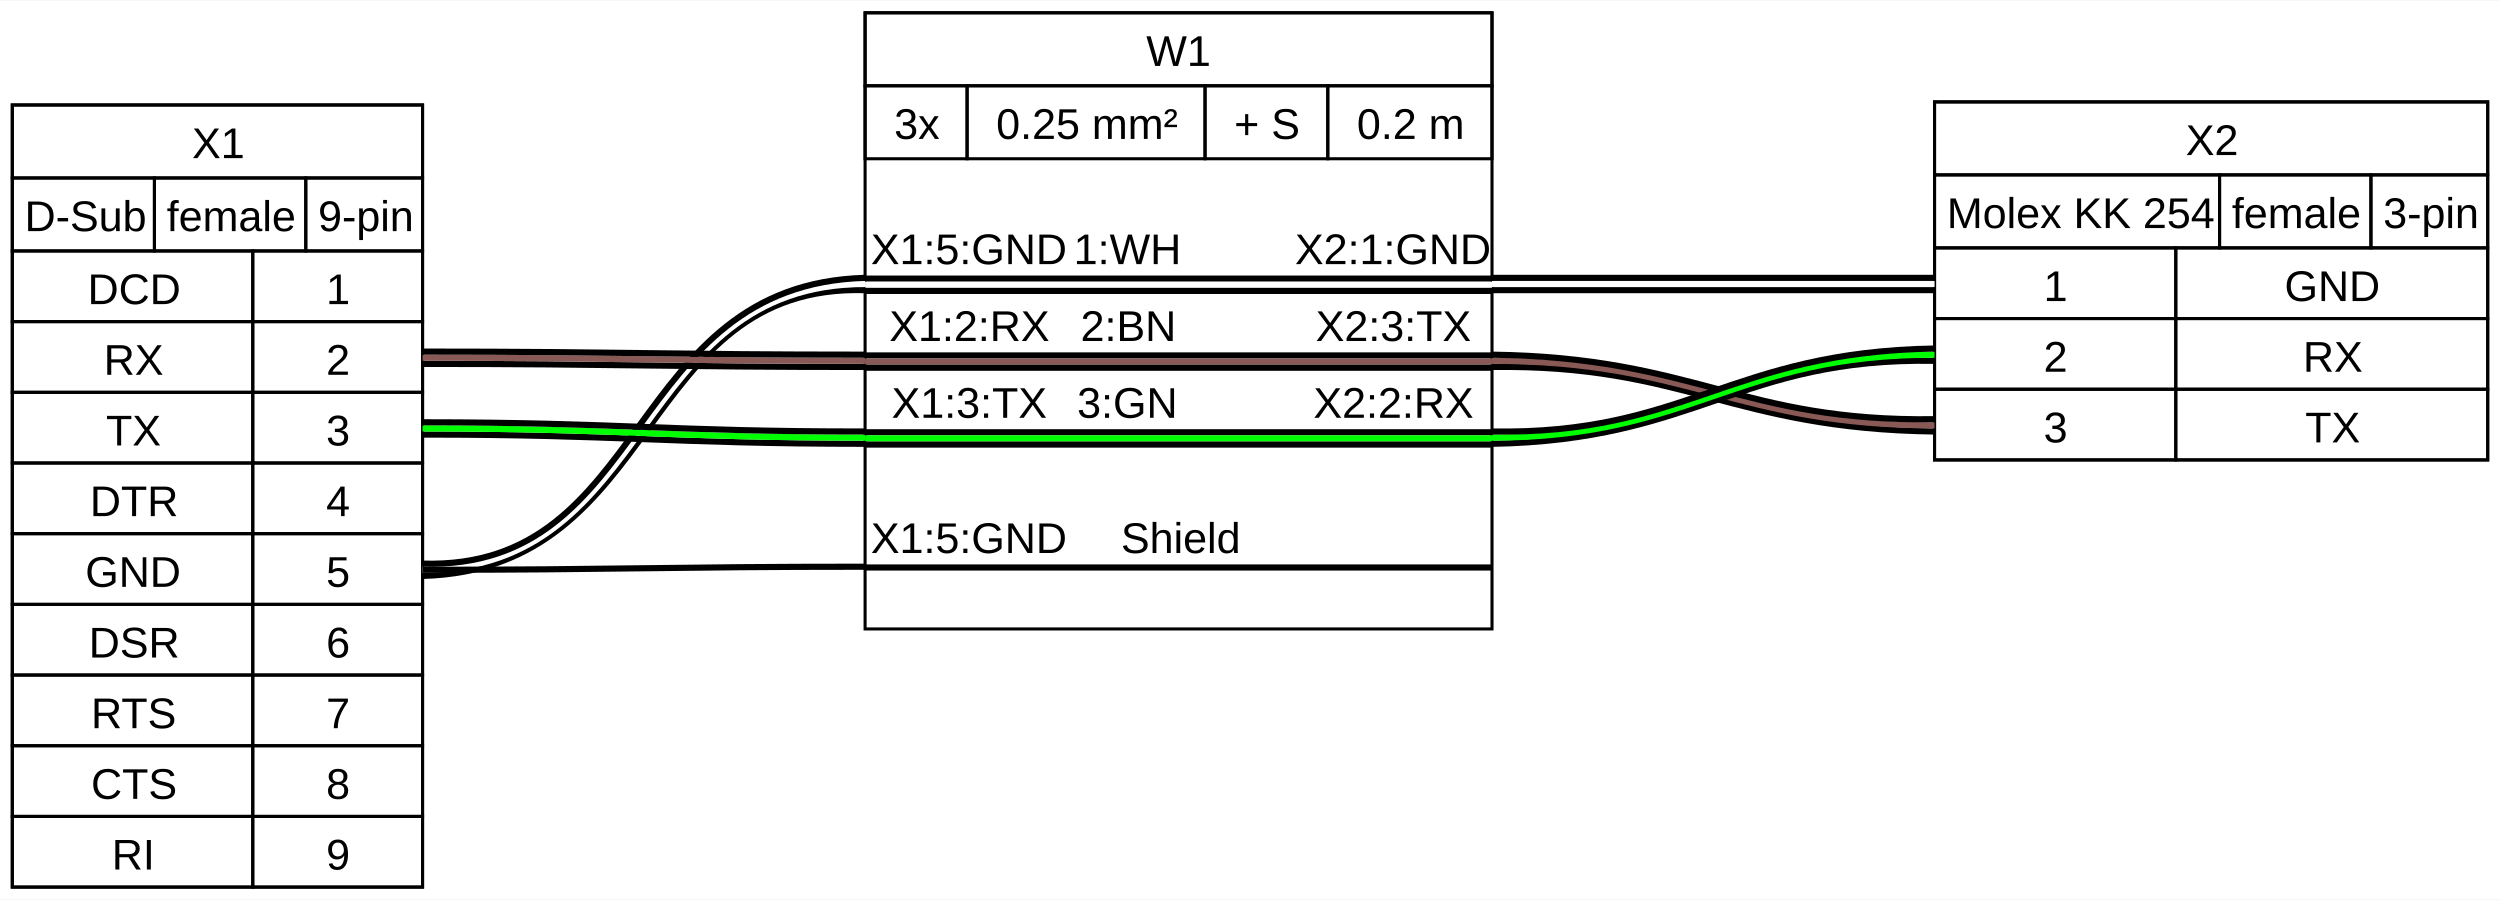
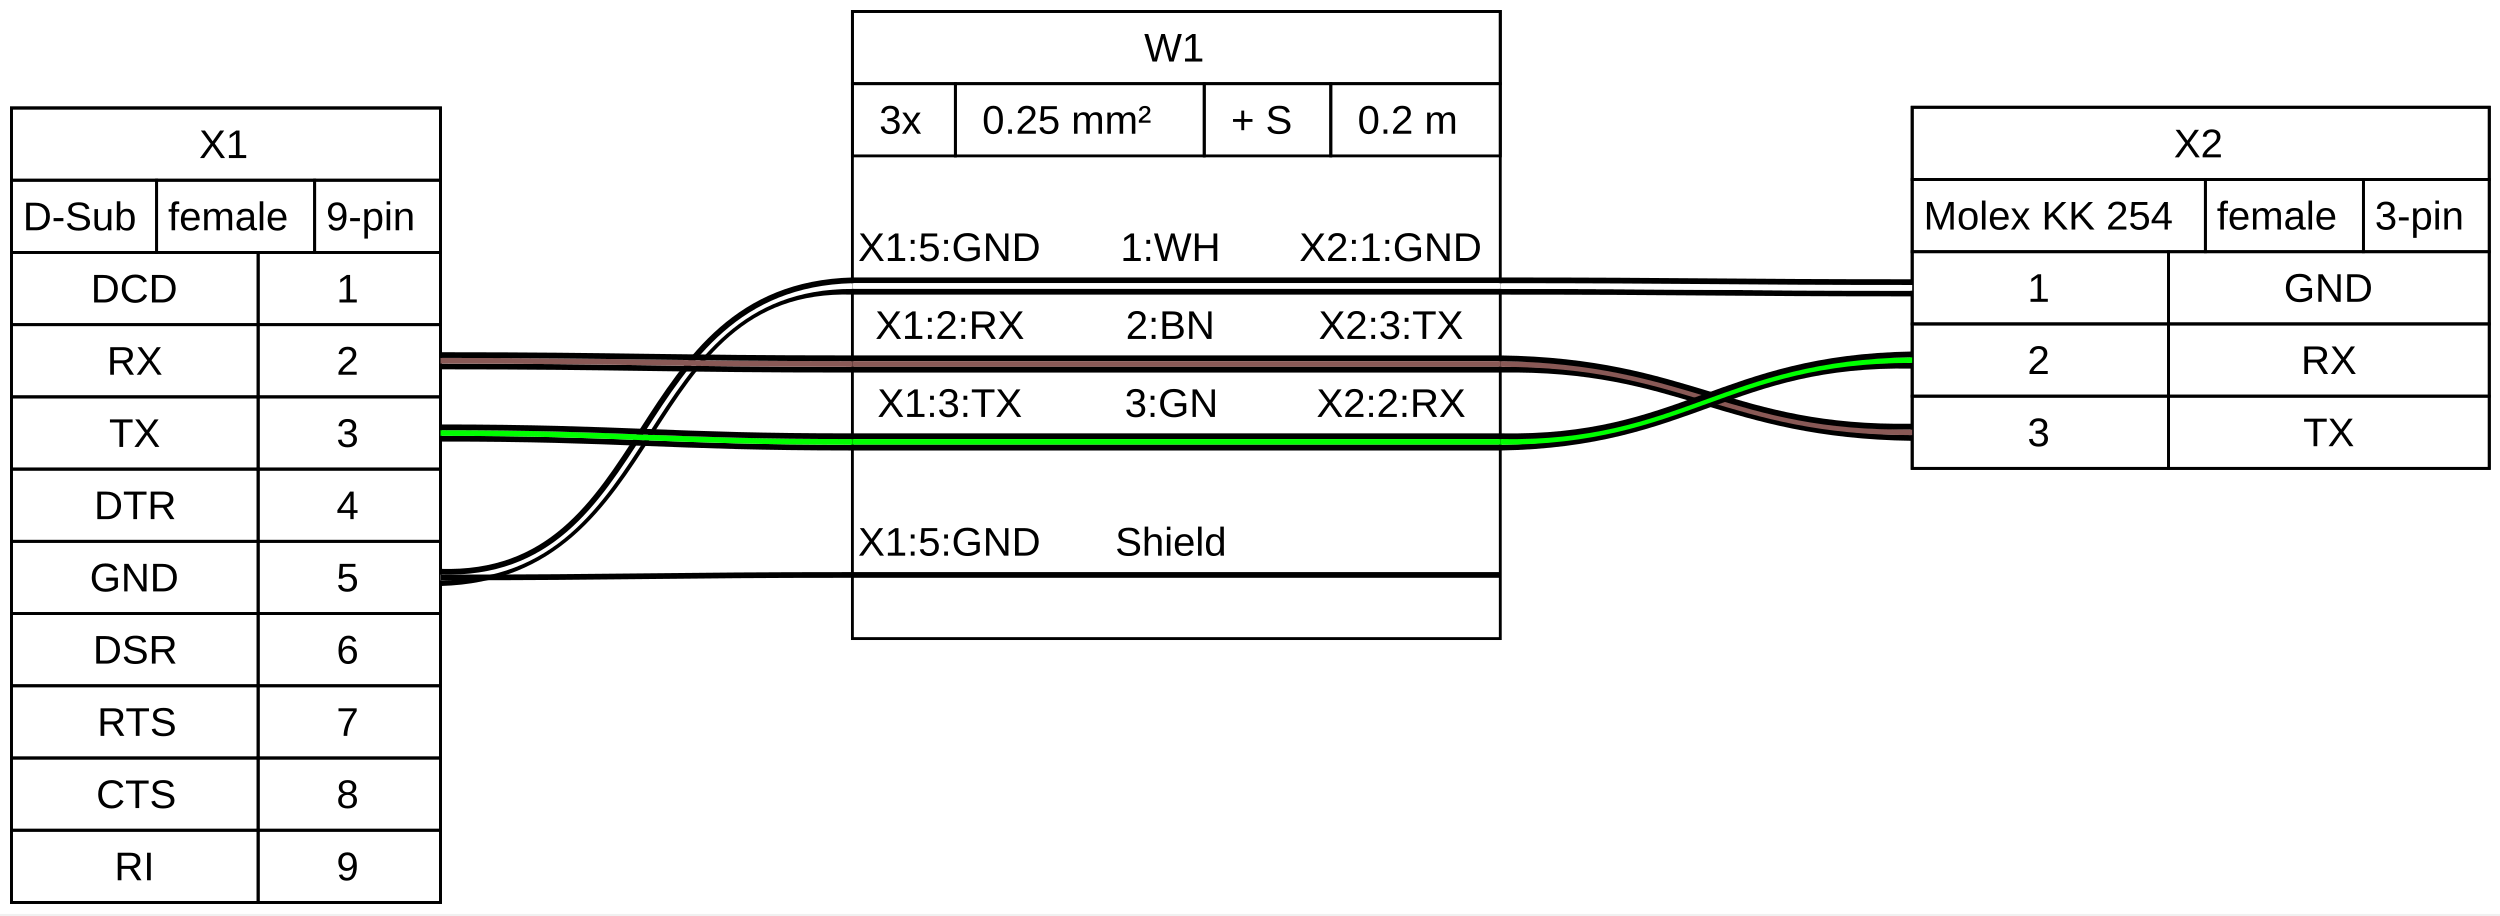
- <svg xmlns="http://www.w3.org/2000/svg" width="814pt" height="293pt" viewBox="0.00 0.00 813.50 292.50">
-   <g id="graph0" class="graph" transform="scale(1 1) rotate(0) translate(4 288.5)">
-     <polygon fill="#ffffff" stroke="none" points="-4,4 -4,-288.5 809.5,-288.5 809.5,4 -4,4" />
+ <svg xmlns="http://www.w3.org/2000/svg" width="874pt" height="320pt" viewBox="0.00 0.00 874.00 320.00">
+   <g id="graph0" class="graph" transform="scale(1 1) rotate(0) translate(4 315.5)">
+     <polygon fill="#ffffff" stroke="none" points="-4,4 -4,-315.5 870.25,-315.5 870.25,4 -4,4" />
    <g id="node1" class="node">
-       <polygon fill="#ffffff" stroke="black" points="133.5,-254.5 0,-254.5 0,0 133.5,0 133.5,-254.5" />
-       <polygon fill="none" stroke="black" points="0,-230.75 0,-254.5 133.5,-254.5 133.5,-230.75 0,-230.75" />
-       <text text-anchor="start" x="58.5" y="-237.2" font-family="arial" font-size="14.00">X1</text>
-       <polygon fill="none" stroke="black" points="0,-207 0,-230.75 46.25,-230.75 46.25,-207 0,-207" />
-       <text text-anchor="start" x="4" y="-213.45" font-family="arial" font-size="14.00">D-Sub</text>
-       <polygon fill="none" stroke="black" points="46.25,-207 46.25,-230.75 95.5,-230.75 95.5,-207 46.25,-207" />
-       <text text-anchor="start" x="50.25" y="-213.45" font-family="arial" font-size="14.00">female</text>
-       <polygon fill="none" stroke="black" points="95.5,-207 95.5,-230.75 133.5,-230.75 133.5,-207 95.5,-207" />
-       <text text-anchor="start" x="99.5" y="-213.45" font-family="arial" font-size="14.00">9-pin</text>
-       <polygon fill="none" stroke="black" points="0,-184 0,-207 78.25,-207 78.25,-184 0,-184" />
-       <text text-anchor="start" x="24.5" y="-189.7" font-family="arial" font-size="14.00">DCD</text>
-       <polygon fill="none" stroke="black" points="78.25,-184 78.25,-207 133.5,-207 133.5,-184 78.25,-184" />
-       <text text-anchor="start" x="102.12" y="-189.7" font-family="arial" font-size="14.00">1</text>
-       <polygon fill="none" stroke="black" points="0,-161 0,-184 78.25,-184 78.25,-161 0,-161" />
-       <text text-anchor="start" x="29.75" y="-166.7" font-family="arial" font-size="14.00">RX</text>
-       <polygon fill="none" stroke="black" points="78.25,-161 78.25,-184 133.5,-184 133.5,-161 78.25,-161" />
-       <text text-anchor="start" x="102.12" y="-166.7" font-family="arial" font-size="14.00">2</text>
-       <polygon fill="none" stroke="black" points="0,-138 0,-161 78.25,-161 78.25,-138 0,-138" />
-       <text text-anchor="start" x="30.5" y="-143.7" font-family="arial" font-size="14.00">TX</text>
-       <polygon fill="none" stroke="black" points="78.25,-138 78.25,-161 133.5,-161 133.5,-138 78.25,-138" />
-       <text text-anchor="start" x="102.12" y="-143.7" font-family="arial" font-size="14.00">3</text>
-       <polygon fill="none" stroke="black" points="0,-115 0,-138 78.25,-138 78.25,-115 0,-115" />
-       <text text-anchor="start" x="25.25" y="-120.7" font-family="arial" font-size="14.00">DTR</text>
-       <polygon fill="none" stroke="black" points="78.25,-115 78.25,-138 133.5,-138 133.5,-115 78.25,-115" />
-       <text text-anchor="start" x="102.12" y="-120.7" font-family="arial" font-size="14.00">4</text>
-       <polygon fill="none" stroke="black" points="0,-92 0,-115 78.25,-115 78.25,-92 0,-92" />
-       <text text-anchor="start" x="23.75" y="-97.7" font-family="arial" font-size="14.00">GND</text>
-       <polygon fill="none" stroke="black" points="78.25,-92 78.25,-115 133.5,-115 133.5,-92 78.25,-92" />
-       <text text-anchor="start" x="102.12" y="-97.7" font-family="arial" font-size="14.00">5</text>
-       <polygon fill="none" stroke="black" points="0,-69 0,-92 78.25,-92 78.25,-69 0,-69" />
-       <text text-anchor="start" x="24.88" y="-74.7" font-family="arial" font-size="14.00">DSR</text>
-       <polygon fill="none" stroke="black" points="78.25,-69 78.25,-92 133.5,-92 133.5,-69 78.25,-69" />
-       <text text-anchor="start" x="102.12" y="-74.7" font-family="arial" font-size="14.00">6</text>
-       <polygon fill="none" stroke="black" points="0,-46 0,-69 78.25,-69 78.25,-46 0,-46" />
-       <text text-anchor="start" x="25.62" y="-51.7" font-family="arial" font-size="14.00">RTS</text>
-       <polygon fill="none" stroke="black" points="78.25,-46 78.25,-69 133.5,-69 133.5,-46 78.25,-46" />
-       <text text-anchor="start" x="102.12" y="-51.7" font-family="arial" font-size="14.00">7</text>
-       <polygon fill="none" stroke="black" points="0,-23 0,-46 78.25,-46 78.25,-23 0,-23" />
-       <text text-anchor="start" x="25.62" y="-28.7" font-family="arial" font-size="14.00">CTS</text>
-       <polygon fill="none" stroke="black" points="78.25,-23 78.25,-46 133.5,-46 133.5,-23 78.25,-23" />
-       <text text-anchor="start" x="102.12" y="-28.7" font-family="arial" font-size="14.00">8</text>
-       <polygon fill="none" stroke="black" points="0,0 0,-23 78.25,-23 78.25,0 0,0" />
-       <text text-anchor="start" x="32.38" y="-5.7" font-family="arial" font-size="14.00">RI</text>
-       <polygon fill="none" stroke="black" points="78.25,0 78.25,-23 133.5,-23 133.5,0 78.25,0" />
-       <text text-anchor="start" x="102.12" y="-5.7" font-family="arial" font-size="14.00">9</text>
+       <polygon fill="#ffffff" stroke="black" points="150,-277.75 0,-277.75 0,0 150,0 150,-277.75" />
+       <polygon fill="none" stroke="black" points="0,-252.5 0,-277.75 150,-277.75 150,-252.5 0,-252.5" />
+       <text xml:space="preserve" text-anchor="start" x="65.62" y="-260.25" font-family="arial" font-size="14.00">X1</text>
+       <polygon fill="none" stroke="black" points="0,-227.25 0,-252.5 50.75,-252.5 50.75,-227.25 0,-227.25" />
+       <text xml:space="preserve" text-anchor="start" x="4" y="-235" font-family="arial" font-size="14.00">D-Sub</text>
+       <polygon fill="none" stroke="black" points="50.75,-227.25 50.75,-252.5 106,-252.5 106,-227.25 50.75,-227.25" />
+       <text xml:space="preserve" text-anchor="start" x="54.75" y="-235" font-family="arial" font-size="14.00">female</text>
+       <polygon fill="none" stroke="black" points="106,-227.25 106,-252.5 150,-252.5 150,-227.25 106,-227.25" />
+       <text xml:space="preserve" text-anchor="start" x="110" y="-235" font-family="arial" font-size="14.00">9-pin</text>
+       <polygon fill="none" stroke="black" points="0,-202 0,-227.25 86.25,-227.25 86.25,-202 0,-202" />
+       <text xml:space="preserve" text-anchor="start" x="27.75" y="-209.75" font-family="arial" font-size="14.00">DCD</text>
+       <polygon fill="none" stroke="black" points="86.25,-202 86.25,-227.25 150,-227.25 150,-202 86.25,-202" />
+       <text xml:space="preserve" text-anchor="start" x="113.62" y="-209.75" font-family="arial" font-size="14.00">1</text>
+       <polygon fill="none" stroke="black" points="0,-176.75 0,-202 86.25,-202 86.25,-176.75 0,-176.75" />
+       <text xml:space="preserve" text-anchor="start" x="33.38" y="-184.5" font-family="arial" font-size="14.00">RX</text>
+       <polygon fill="none" stroke="black" points="86.25,-176.75 86.25,-202 150,-202 150,-176.75 86.25,-176.75" />
+       <text xml:space="preserve" text-anchor="start" x="113.62" y="-184.5" font-family="arial" font-size="14.00">2</text>
+       <polygon fill="none" stroke="black" points="0,-151.5 0,-176.75 86.25,-176.75 86.25,-151.5 0,-151.5" />
+       <text xml:space="preserve" text-anchor="start" x="34.12" y="-159.25" font-family="arial" font-size="14.00">TX</text>
+       <polygon fill="none" stroke="black" points="86.25,-151.5 86.25,-176.75 150,-176.75 150,-151.5 86.25,-151.5" />
+       <text xml:space="preserve" text-anchor="start" x="113.62" y="-159.25" font-family="arial" font-size="14.00">3</text>
+       <polygon fill="none" stroke="black" points="0,-126.25 0,-151.5 86.25,-151.5 86.25,-126.25 0,-126.25" />
+       <text xml:space="preserve" text-anchor="start" x="28.88" y="-134" font-family="arial" font-size="14.00">DTR</text>
+       <polygon fill="none" stroke="black" points="86.25,-126.25 86.25,-151.5 150,-151.5 150,-126.25 86.25,-126.25" />
+       <text xml:space="preserve" text-anchor="start" x="113.62" y="-134" font-family="arial" font-size="14.00">4</text>
+       <polygon fill="none" stroke="black" points="0,-101 0,-126.25 86.25,-126.25 86.25,-101 0,-101" />
+       <text xml:space="preserve" text-anchor="start" x="27.38" y="-108.75" font-family="arial" font-size="14.00">GND</text>
+       <polygon fill="none" stroke="black" points="86.25,-101 86.25,-126.25 150,-126.25 150,-101 86.25,-101" />
+       <text xml:space="preserve" text-anchor="start" x="113.62" y="-108.75" font-family="arial" font-size="14.00">5</text>
+       <polygon fill="none" stroke="black" points="0,-75.75 0,-101 86.25,-101 86.25,-75.75 0,-75.75" />
+       <text xml:space="preserve" text-anchor="start" x="28.5" y="-83.5" font-family="arial" font-size="14.00">DSR</text>
+       <polygon fill="none" stroke="black" points="86.25,-75.75 86.25,-101 150,-101 150,-75.75 86.25,-75.75" />
+       <text xml:space="preserve" text-anchor="start" x="113.62" y="-83.5" font-family="arial" font-size="14.00">6</text>
+       <polygon fill="none" stroke="black" points="0,-50.5 0,-75.75 86.25,-75.75 86.25,-50.5 0,-50.5" />
+       <text xml:space="preserve" text-anchor="start" x="30" y="-58.25" font-family="arial" font-size="14.00">RTS</text>
+       <polygon fill="none" stroke="black" points="86.25,-50.5 86.25,-75.75 150,-75.75 150,-50.5 86.25,-50.5" />
+       <text xml:space="preserve" text-anchor="start" x="113.62" y="-58.25" font-family="arial" font-size="14.00">7</text>
+       <polygon fill="none" stroke="black" points="0,-25.25 0,-50.5 86.25,-50.5 86.25,-25.25 0,-25.25" />
+       <text xml:space="preserve" text-anchor="start" x="29.62" y="-33" font-family="arial" font-size="14.00">CTS</text>
+       <polygon fill="none" stroke="black" points="86.25,-25.25 86.25,-50.5 150,-50.5 150,-25.25 86.25,-25.25" />
+       <text xml:space="preserve" text-anchor="start" x="113.62" y="-33" font-family="arial" font-size="14.00">8</text>
+       <polygon fill="none" stroke="black" points="0,0 0,-25.25 86.25,-25.25 86.25,0 0,0" />
+       <text xml:space="preserve" text-anchor="start" x="36" y="-7.75" font-family="arial" font-size="14.00">RI</text>
+       <polygon fill="none" stroke="black" points="86.25,0 86.25,-25.25 150,-25.25 150,0 86.25,0" />
+       <text xml:space="preserve" text-anchor="start" x="113.62" y="-7.75" font-family="arial" font-size="14.00">9</text>
    </g>
    <g id="node3" class="node">
-       <polygon fill="#ffffff" stroke="black" points="481.5,-284.5 277.5,-284.5 277.5,-84 481.5,-84 481.5,-284.5" />
-       <polygon fill="none" stroke="black" points="277.5,-260.75 277.5,-284.5 481.5,-284.5 481.5,-260.75 277.5,-260.75" />
-       <text text-anchor="start" x="369" y="-267.2" font-family="arial" font-size="14.00">W1</text>
-       <polygon fill="none" stroke="black" points="277.5,-237 277.5,-260.75 310.69,-260.75 310.69,-237 277.5,-237" />
-       <text text-anchor="start" x="286.97" y="-243.45" font-family="arial" font-size="14.00">3x</text>
-       <polygon fill="none" stroke="black" points="310.69,-237 310.69,-260.75 388.12,-260.75 388.12,-237 310.69,-237" />
-       <text text-anchor="start" x="320.16" y="-243.45" font-family="arial" font-size="14.00">0.25 mm²</text>
-       <polygon fill="none" stroke="black" points="388.12,-237 388.12,-260.75 428.06,-260.75 428.06,-237 388.12,-237" />
-       <text text-anchor="start" x="397.59" y="-243.45" font-family="arial" font-size="14.00">+ S</text>
-       <polygon fill="none" stroke="black" points="428.06,-237 428.06,-260.75 481.5,-260.75 481.5,-237 428.06,-237" />
-       <text text-anchor="start" x="437.53" y="-243.45" font-family="arial" font-size="14.00">0.2 m</text>
-       <text text-anchor="start" x="308.62" y="-221.7" font-family="arial" font-size="14.00"> </text>
-       <text text-anchor="start" x="279.38" y="-202.7" font-family="arial" font-size="14.00">X1:5:GND</text>
-       <text text-anchor="start" x="345.38" y="-202.7" font-family="arial" font-size="14.00">     1:WH    </text>
-       <text text-anchor="start" x="417.38" y="-202.7" font-family="arial" font-size="14.00">X2:1:GND</text>
-       <polygon fill="#000000" stroke="none" points="277.5,-197 277.5,-199 481.5,-199 481.5,-197 277.5,-197" />
-       <polygon fill="#ffffff" stroke="none" points="277.5,-195 277.5,-197 481.5,-197 481.5,-195 277.5,-195" />
-       <polygon fill="#000000" stroke="none" points="277.5,-193 277.5,-195 481.5,-195 481.5,-193 277.5,-193" />
-       <text text-anchor="start" x="285.38" y="-177.7" font-family="arial" font-size="14.00">X1:2:RX</text>
-       <text text-anchor="start" x="347.62" y="-177.7" font-family="arial" font-size="14.00">     2:BN    </text>
-       <text text-anchor="start" x="424.12" y="-177.7" font-family="arial" font-size="14.00">X2:3:TX</text>
-       <polygon fill="#000000" stroke="none" points="277.5,-172 277.5,-174 481.5,-174 481.5,-172 277.5,-172" />
-       <polygon fill="#895956" stroke="none" points="277.5,-170 277.5,-172 481.5,-172 481.5,-170 277.5,-170" />
-       <polygon fill="#000000" stroke="none" points="277.5,-168 277.5,-170 481.5,-170 481.5,-168 277.5,-168" />
-       <text text-anchor="start" x="286.12" y="-152.7" font-family="arial" font-size="14.00">X1:3:TX</text>
-       <text text-anchor="start" x="346.5" y="-152.7" font-family="arial" font-size="14.00">     3:GN    </text>
-       <text text-anchor="start" x="423.38" y="-152.7" font-family="arial" font-size="14.00">X2:2:RX</text>
-       <polygon fill="#000000" stroke="none" points="277.5,-147 277.5,-149 481.5,-149 481.5,-147 277.5,-147" />
-       <polygon fill="#00ff00" stroke="none" points="277.5,-145 277.5,-147 481.5,-147 481.5,-145 277.5,-145" />
-       <polygon fill="#000000" stroke="none" points="277.5,-143 277.5,-145 481.5,-145 481.5,-143 277.5,-143" />
-       <text text-anchor="start" x="308.62" y="-127.7" font-family="arial" font-size="14.00"> </text>
-       <text text-anchor="start" x="279.38" y="-108.7" font-family="arial" font-size="14.00">X1:5:GND</text>
-       <text text-anchor="start" x="360.75" y="-108.7" font-family="arial" font-size="14.00">Shield</text>
-       <polygon fill="#000000" stroke="none" points="277.5,-103 277.5,-105 481.5,-105 481.5,-103 277.5,-103" />
-       <text text-anchor="start" x="308.62" y="-87.7" font-family="arial" font-size="14.00"> </text>
+       <polygon fill="#ffffff" stroke="black" points="520.5,-311.5 294,-311.5 294,-92.25 520.5,-92.25 520.5,-311.5" />
+       <polygon fill="none" stroke="black" points="294,-286.25 294,-311.5 520.5,-311.5 520.5,-286.25 294,-286.25" />
+       <text xml:space="preserve" text-anchor="start" x="396" y="-294" font-family="arial" font-size="14.00">W1</text>
+       <polygon fill="none" stroke="black" points="294,-261 294,-286.25 330,-286.25 330,-261 294,-261" />
+       <text xml:space="preserve" text-anchor="start" x="303.38" y="-268.75" font-family="arial" font-size="14.00">3x</text>
+       <polygon fill="none" stroke="black" points="330,-261 330,-286.25 417,-286.25 417,-261 330,-261" />
+       <text xml:space="preserve" text-anchor="start" x="339.38" y="-268.75" font-family="arial" font-size="14.00">0.25 mm²</text>
+       <polygon fill="none" stroke="black" points="417,-261 417,-286.25 461.25,-286.25 461.25,-261 417,-261" />
+       <text xml:space="preserve" text-anchor="start" x="426.38" y="-268.75" font-family="arial" font-size="14.00">+ S</text>
+       <polygon fill="none" stroke="black" points="461.25,-261 461.25,-286.25 520.5,-286.25 520.5,-261 461.25,-261" />
+       <text xml:space="preserve" text-anchor="start" x="470.62" y="-268.75" font-family="arial" font-size="14.00">0.2 m</text>
+       <text xml:space="preserve" text-anchor="start" x="327.88" y="-245.5" font-family="arial" font-size="14.00"> </text>
+       <text xml:space="preserve" text-anchor="start" x="296" y="-224.25" font-family="arial" font-size="14.00">X1:5:GND</text>
+       <text xml:space="preserve" text-anchor="start" x="368.25" y="-224.25" font-family="arial" font-size="14.00">     1:WH    </text>
+       <text xml:space="preserve" text-anchor="start" x="450.25" y="-224.25" font-family="arial" font-size="14.00">X2:1:GND</text>
+       <polygon fill="#000000" stroke="none" points="294,-216.5 294,-218.5 520.5,-218.5 520.5,-216.5 294,-216.5" />
+       <polygon fill="#ffffff" stroke="none" points="294,-214.5 294,-216.5 520.5,-216.5 520.5,-214.5 294,-214.5" />
+       <polygon fill="#000000" stroke="none" points="294,-212.5 294,-214.5 520.5,-214.5 520.5,-212.5 294,-212.5" />
+       <text xml:space="preserve" text-anchor="start" x="302" y="-197" font-family="arial" font-size="14.00">X1:2:RX</text>
+       <text xml:space="preserve" text-anchor="start" x="370.12" y="-197" font-family="arial" font-size="14.00">     2:BN    </text>
+       <text xml:space="preserve" text-anchor="start" x="457" y="-197" font-family="arial" font-size="14.00">X2:3:TX</text>
+       <polygon fill="#000000" stroke="none" points="294,-189.25 294,-191.25 520.5,-191.25 520.5,-189.25 294,-189.25" />
+       <polygon fill="#895956" stroke="none" points="294,-187.25 294,-189.25 520.5,-189.25 520.5,-187.25 294,-187.25" />
+       <polygon fill="#000000" stroke="none" points="294,-185.25 294,-187.25 520.5,-187.25 520.5,-185.25 294,-185.25" />
+       <text xml:space="preserve" text-anchor="start" x="302.75" y="-169.75" font-family="arial" font-size="14.00">X1:3:TX</text>
+       <text xml:space="preserve" text-anchor="start" x="369.75" y="-169.75" font-family="arial" font-size="14.00">     3:GN    </text>
+       <text xml:space="preserve" text-anchor="start" x="456.25" y="-169.75" font-family="arial" font-size="14.00">X2:2:RX</text>
+       <polygon fill="#000000" stroke="none" points="294,-162 294,-164 520.5,-164 520.5,-162 294,-162" />
+       <polygon fill="#00ff00" stroke="none" points="294,-160 294,-162 520.5,-162 520.5,-160 294,-160" />
+       <polygon fill="#000000" stroke="none" points="294,-158 294,-160 520.5,-160 520.5,-158 294,-158" />
+       <text xml:space="preserve" text-anchor="start" x="327.88" y="-142.5" font-family="arial" font-size="14.00"> </text>
+       <text xml:space="preserve" text-anchor="start" x="296" y="-121.25" font-family="arial" font-size="14.00">X1:5:GND</text>
+       <text xml:space="preserve" text-anchor="start" x="385.88" y="-121.25" font-family="arial" font-size="14.00">Shield</text>
+       <polygon fill="#000000" stroke="none" points="294,-113.5 294,-115.5 520.5,-115.5 520.5,-113.5 294,-113.5" />
+       <text xml:space="preserve" text-anchor="start" x="327.88" y="-98" font-family="arial" font-size="14.00"> </text>
    </g>
    <g id="edge1" class="edge">
-       <path fill="none" stroke="#000000" stroke-width="2" d="M133.5,-101.25C211.68,-103.43 203.31,-196.43 277.5,-194.25" />
-       <path fill="none" stroke="#ffffff" stroke-width="2" d="M133.5,-103.25C209.69,-103.25 201.31,-196.25 277.5,-196.25" />
-       <path fill="none" stroke="#000000" stroke-width="2" d="M133.5,-105.25C207.69,-103.07 199.32,-196.07 277.5,-198.25" />
+       <path fill="none" stroke="#000000" stroke-width="2" d="M150,-111.63C230.38,-113.87 217.59,-215.75 294,-213.5" />
+       <path fill="none" stroke="#ffffff" stroke-width="2" d="M150,-113.62C228.4,-113.62 215.6,-215.5 294,-215.5" />
+       <path fill="none" stroke="#000000" stroke-width="2" d="M150,-115.62C226.41,-113.38 213.62,-215.25 294,-217.5" />
    </g>
    <g id="edge3" class="edge">
-       <path fill="none" stroke="#000000" stroke-width="2" d="M133.5,-170.25C197.38,-170.25 213.37,-169.25 277.5,-169.25" />
-       <path fill="none" stroke="#895956" stroke-width="2" d="M133.5,-172.25C197.5,-172.25 213.5,-171.25 277.5,-171.25" />
-       <path fill="none" stroke="#000000" stroke-width="2" d="M133.5,-174.25C197.63,-174.25 213.62,-173.25 277.5,-173.25" />
+       <path fill="none" stroke="#000000" stroke-width="2" d="M150,-187.38C213.86,-187.38 229.86,-186.25 294,-186.25" />
+       <path fill="none" stroke="#895956" stroke-width="2" d="M150,-189.38C214,-189.37 230,-188.25 294,-188.25" />
+       <path fill="none" stroke="#000000" stroke-width="2" d="M150,-191.37C214.14,-191.37 230.14,-190.25 294,-190.25" />
    </g>
    <g id="edge5" class="edge">
-       <path fill="none" stroke="#000000" stroke-width="2" d="M133.5,-147.25C197.14,-147.28 213.12,-144.28 277.5,-144.25" />
-       <path fill="none" stroke="#00ff00" stroke-width="2" d="M133.5,-149.25C197.51,-149.25 213.49,-146.25 277.5,-146.25" />
-       <path fill="none" stroke="#000000" stroke-width="2" d="M133.5,-151.25C197.88,-151.22 213.86,-148.22 277.5,-148.25" />
+       <path fill="none" stroke="#000000" stroke-width="2" d="M150,-162.13C213.63,-162.16 229.6,-159.04 294,-159" />
+       <path fill="none" stroke="#00ff00" stroke-width="2" d="M150,-164.12C214.02,-164.13 229.98,-161 294,-161" />
+       <path fill="none" stroke="#000000" stroke-width="2" d="M150,-166.12C214.4,-166.09 230.37,-162.96 294,-163" />
    </g>
    <g id="edge7" class="edge">
-       <path fill="none" stroke="#000000" stroke-width="2" d="M133.5,-103.25C197.5,-103.25 213.5,-104.25 277.5,-104.25" />
+       <path fill="none" stroke="#000000" stroke-width="2" d="M150,-113.62C214,-113.62 230,-114.5 294,-114.5" />
    </g>
    <g id="node2" class="node">
-       <polygon fill="#ffffff" stroke="black" points="805.5,-255.5 625.5,-255.5 625.5,-139 805.5,-139 805.5,-255.5" />
-       <polygon fill="none" stroke="black" points="625.5,-231.75 625.5,-255.5 805.5,-255.5 805.5,-231.75 625.5,-231.75" />
-       <text text-anchor="start" x="707.25" y="-238.2" font-family="arial" font-size="14.00">X2</text>
-       <polygon fill="none" stroke="black" points="625.5,-208 625.5,-231.75 718.25,-231.75 718.25,-208 625.5,-208" />
-       <text text-anchor="start" x="629.5" y="-214.45" font-family="arial" font-size="14.00">Molex KK 254</text>
-       <polygon fill="none" stroke="black" points="718.25,-208 718.25,-231.75 767.5,-231.75 767.5,-208 718.25,-208" />
-       <text text-anchor="start" x="722.25" y="-214.45" font-family="arial" font-size="14.00">female</text>
-       <polygon fill="none" stroke="black" points="767.5,-208 767.5,-231.75 805.5,-231.75 805.5,-208 767.5,-208" />
-       <text text-anchor="start" x="771.5" y="-214.45" font-family="arial" font-size="14.00">3-pin</text>
-       <polygon fill="none" stroke="black" points="625.5,-185 625.5,-208 704,-208 704,-185 625.5,-185" />
-       <text text-anchor="start" x="661" y="-190.7" font-family="arial" font-size="14.00">1</text>
-       <polygon fill="none" stroke="black" points="704,-185 704,-208 805.5,-208 805.5,-185 704,-185" />
-       <text text-anchor="start" x="739.38" y="-190.7" font-family="arial" font-size="14.00">GND</text>
-       <polygon fill="none" stroke="black" points="625.5,-162 625.5,-185 704,-185 704,-162 625.5,-162" />
-       <text text-anchor="start" x="661" y="-167.7" font-family="arial" font-size="14.00">2</text>
-       <polygon fill="none" stroke="black" points="704,-162 704,-185 805.5,-185 805.5,-162 704,-162" />
-       <text text-anchor="start" x="745.38" y="-167.7" font-family="arial" font-size="14.00">RX</text>
-       <polygon fill="none" stroke="black" points="625.5,-139 625.5,-162 704,-162 704,-139 625.5,-139" />
-       <text text-anchor="start" x="661" y="-144.7" font-family="arial" font-size="14.00">3</text>
-       <polygon fill="none" stroke="black" points="704,-139 704,-162 805.5,-162 805.5,-139 704,-139" />
-       <text text-anchor="start" x="746.12" y="-144.7" font-family="arial" font-size="14.00">TX</text>
+       <polygon fill="#ffffff" stroke="black" points="866.25,-278 664.5,-278 664.5,-151.75 866.25,-151.75 866.25,-278" />
+       <polygon fill="none" stroke="black" points="664.5,-252.75 664.5,-278 866.25,-278 866.25,-252.75 664.5,-252.75" />
+       <text xml:space="preserve" text-anchor="start" x="756" y="-260.5" font-family="arial" font-size="14.00">X2</text>
+       <polygon fill="none" stroke="black" points="664.5,-227.5 664.5,-252.75 767,-252.75 767,-227.5 664.5,-227.5" />
+       <text xml:space="preserve" text-anchor="start" x="668.5" y="-235.25" font-family="arial" font-size="14.00">Molex KK 254</text>
+       <polygon fill="none" stroke="black" points="767,-227.5 767,-252.75 822.25,-252.75 822.25,-227.5 767,-227.5" />
+       <text xml:space="preserve" text-anchor="start" x="771" y="-235.25" font-family="arial" font-size="14.00">female</text>
+       <polygon fill="none" stroke="black" points="822.25,-227.5 822.25,-252.75 866.25,-252.75 866.25,-227.5 822.25,-227.5" />
+       <text xml:space="preserve" text-anchor="start" x="826.25" y="-235.25" font-family="arial" font-size="14.00">3-pin</text>
+       <polygon fill="none" stroke="black" points="664.5,-202.25 664.5,-227.5 754.12,-227.5 754.12,-202.25 664.5,-202.25" />
+       <text xml:space="preserve" text-anchor="start" x="704.81" y="-210" font-family="arial" font-size="14.00">1</text>
+       <polygon fill="none" stroke="black" points="754.12,-202.25 754.12,-227.5 866.25,-227.5 866.25,-202.25 754.12,-202.25" />
+       <text xml:space="preserve" text-anchor="start" x="794.44" y="-210" font-family="arial" font-size="14.00">GND</text>
+       <polygon fill="none" stroke="black" points="664.5,-177 664.5,-202.25 754.12,-202.25 754.12,-177 664.5,-177" />
+       <text xml:space="preserve" text-anchor="start" x="704.81" y="-184.75" font-family="arial" font-size="14.00">2</text>
+       <polygon fill="none" stroke="black" points="754.12,-177 754.12,-202.25 866.25,-202.25 866.25,-177 754.12,-177" />
+       <text xml:space="preserve" text-anchor="start" x="800.44" y="-184.75" font-family="arial" font-size="14.00">RX</text>
+       <polygon fill="none" stroke="black" points="664.5,-151.75 664.5,-177 754.12,-177 754.12,-151.75 664.5,-151.75" />
+       <text xml:space="preserve" text-anchor="start" x="704.81" y="-159.5" font-family="arial" font-size="14.00">3</text>
+       <polygon fill="none" stroke="black" points="754.12,-151.75 754.12,-177 866.25,-177 866.25,-151.75 754.12,-151.75" />
+       <text xml:space="preserve" text-anchor="start" x="801.19" y="-159.5" font-family="arial" font-size="14.00">TX</text>
    </g>
    <g id="edge2" class="edge">
-       <path fill="none" stroke="#000000" stroke-width="2" d="M481.5,-194.25C545.5,-194.25 561.5,-194.25 625.5,-194.25" />
-       <path fill="none" stroke="#ffffff" stroke-width="2" d="M481.5,-196.25C545.5,-196.25 561.5,-196.25 625.5,-196.25" />
-       <path fill="none" stroke="#000000" stroke-width="2" d="M481.5,-198.25C545.5,-198.25 561.5,-198.25 625.5,-198.25" />
+       <path fill="none" stroke="#000000" stroke-width="2" d="M520.5,-213.5C584.42,-213.5 600.42,-212.88 664.5,-212.88" />
+       <path fill="none" stroke="#ffffff" stroke-width="2" d="M520.5,-215.5C584.5,-215.5 600.5,-214.88 664.5,-214.88" />
+       <path fill="none" stroke="#000000" stroke-width="2" d="M520.5,-217.5C584.58,-217.5 600.58,-216.87 664.5,-216.87" />
    </g>
    <g id="edge4" class="edge">
-       <path fill="none" stroke="#000000" stroke-width="2" d="M481.5,-169.25C544.54,-170.11 559.18,-149.11 625.5,-148.25" />
-       <path fill="none" stroke="#895956" stroke-width="2" d="M481.5,-171.25C546.18,-171.25 560.82,-150.25 625.5,-150.25" />
-       <path fill="none" stroke="#000000" stroke-width="2" d="M481.5,-173.25C547.82,-172.39 562.46,-151.39 625.5,-152.25" />
+       <path fill="none" stroke="#000000" stroke-width="2" d="M520.5,-186.25C583.66,-187.22 597.91,-163.35 664.5,-162.38" />
+       <path fill="none" stroke="#895956" stroke-width="2" d="M520.5,-188.25C585.37,-188.25 599.63,-164.38 664.5,-164.38" />
+       <path fill="none" stroke="#000000" stroke-width="2" d="M520.5,-190.25C587.09,-189.28 601.34,-165.4 664.5,-166.37" />
    </g>
    <g id="edge6" class="edge">
-       <path fill="none" stroke="#000000" stroke-width="2" d="M481.5,-144.25C548.4,-145.34 562.17,-172.34 625.5,-171.25" />
-       <path fill="none" stroke="#00ff00" stroke-width="2" d="M481.5,-146.25C546.62,-146.25 560.38,-173.25 625.5,-173.25" />
-       <path fill="none" stroke="#000000" stroke-width="2" d="M481.5,-148.25C544.83,-147.16 558.6,-174.16 625.5,-175.25" />
+       <path fill="none" stroke="#000000" stroke-width="2" d="M520.5,-159C587.56,-160.15 601.06,-188.77 664.5,-187.63" />
+       <path fill="none" stroke="#00ff00" stroke-width="2" d="M520.5,-161C585.75,-161 599.25,-189.62 664.5,-189.63" />
+       <path fill="none" stroke="#000000" stroke-width="2" d="M520.5,-163C583.94,-161.85 597.44,-190.48 664.5,-191.62" />
    </g>
  </g>
</svg>
